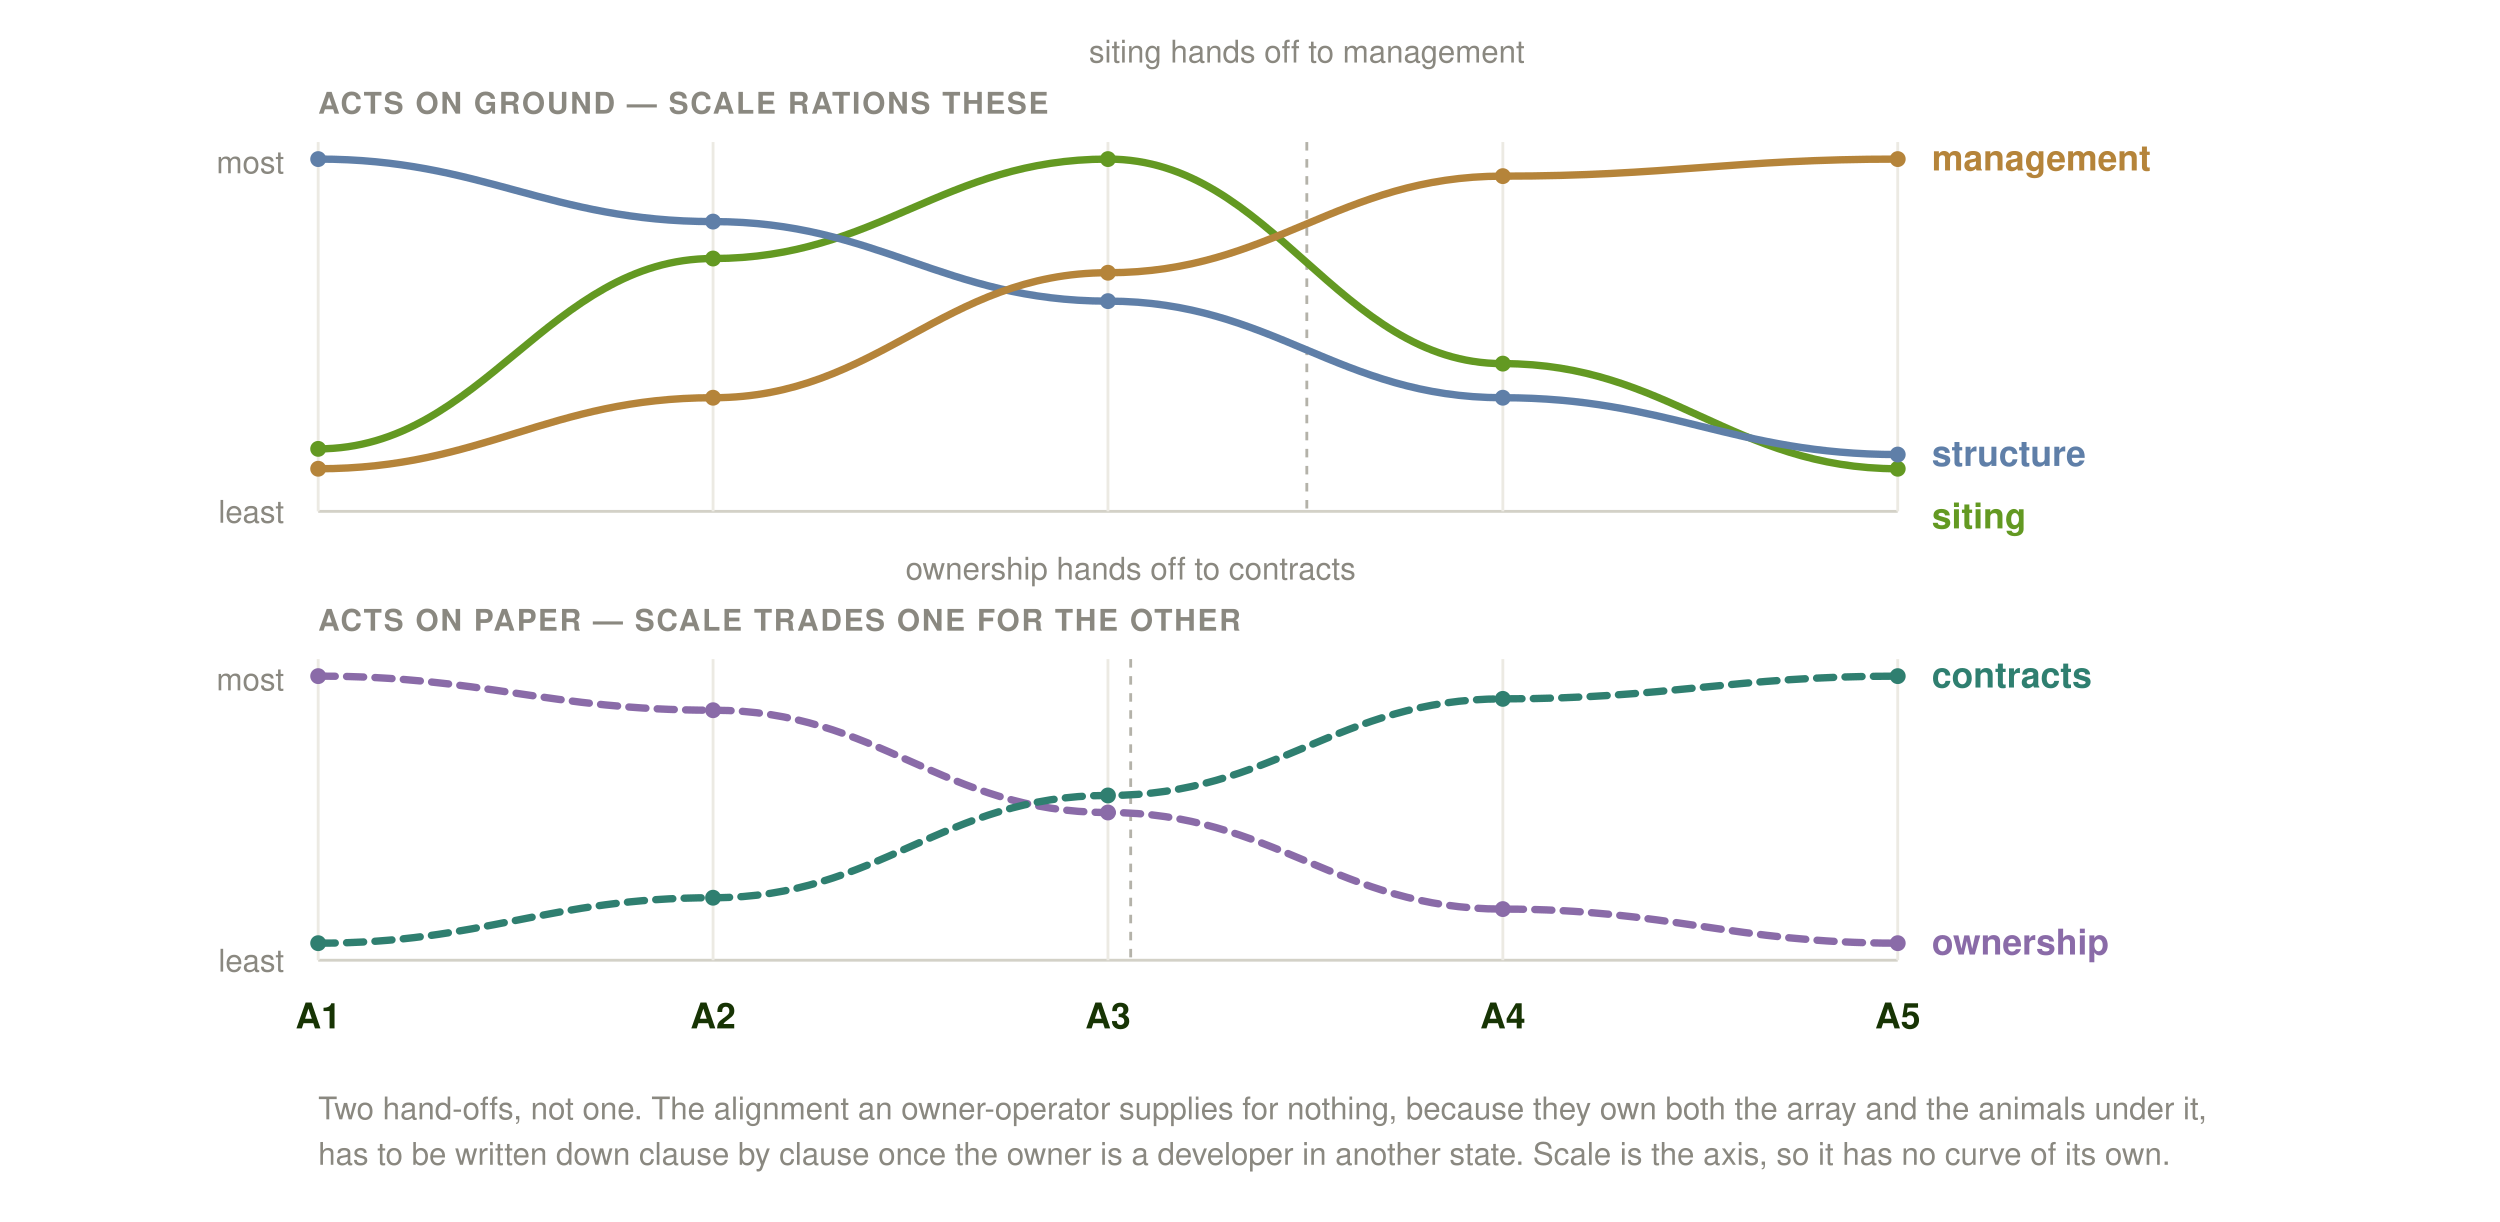
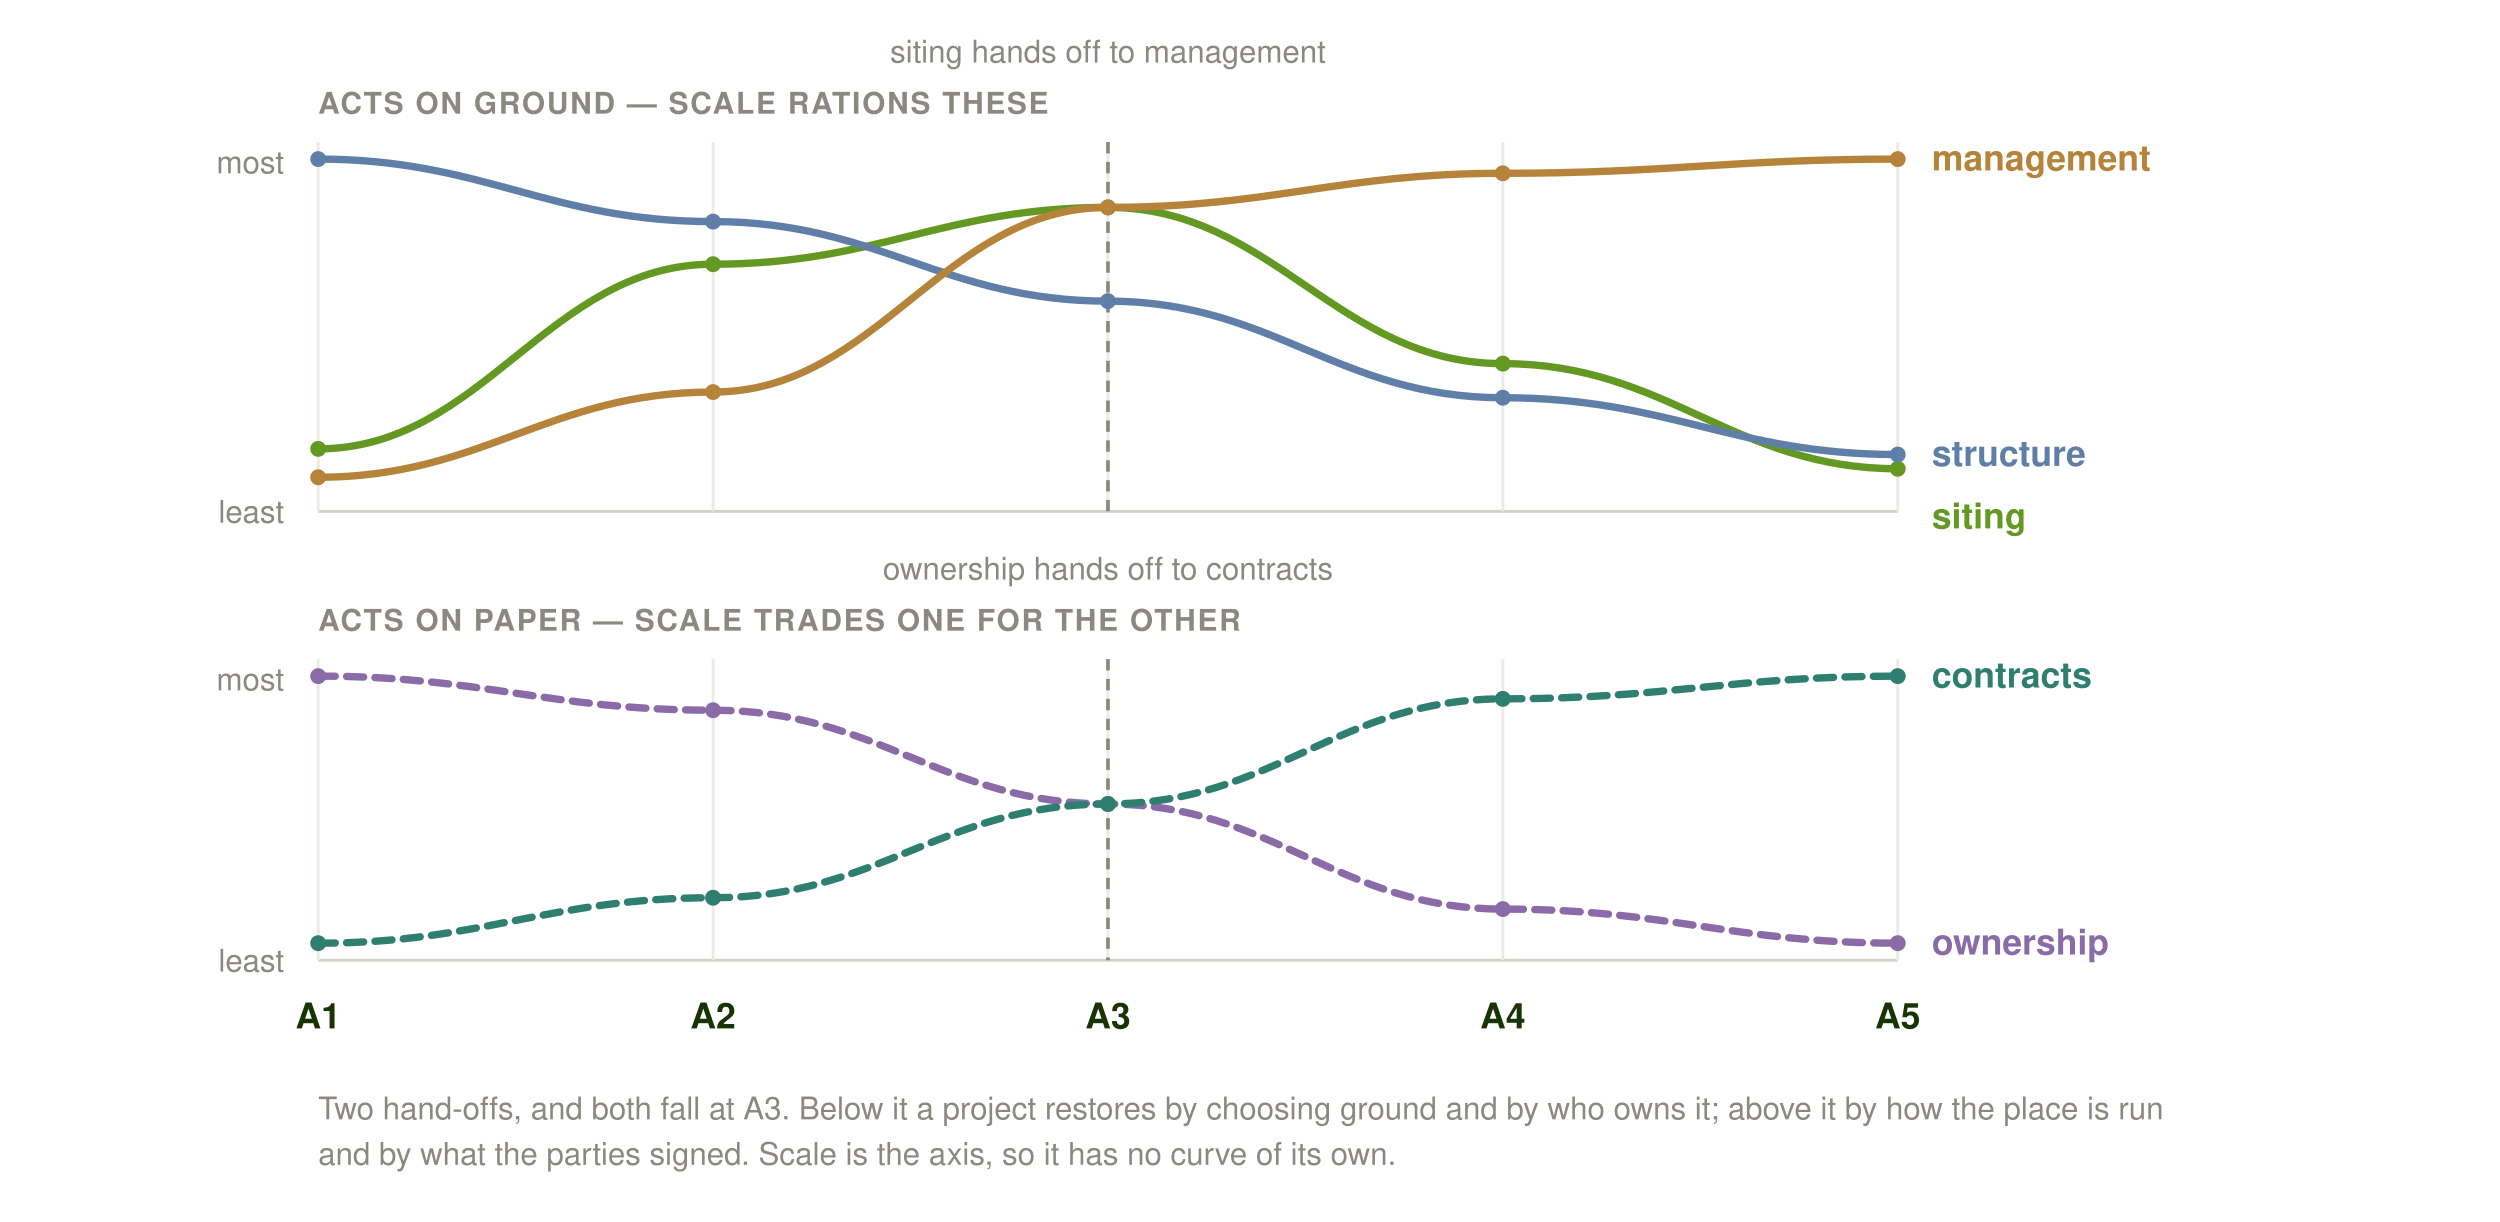
<svg xmlns="http://www.w3.org/2000/svg" width="880" height="430" viewBox="0 0 880 430" role="img">
  <style>
text{font-family:ui-sans-serif,system-ui,-apple-system,"Segoe UI",Helvetica,Arial,sans-serif}
.ax{font-size:11px;fill:#8a8880}
.zl{font-size:12.5px;font-weight:600;fill:#173404}
.cl{font-size:12.5px;font-weight:600}
.nt{font-size:11px;fill:#8a8880}
.eb{font-size:10.5px;font-weight:700;fill:#8a8880;letter-spacing:.06em}
</style>
  <text class="eb" x="112" y="40">ACTS ON GROUND — SCALE RATIONS THESE</text>
  <line x1="112" y1="180" x2="668" y2="180" stroke="#d3d1c7" stroke-width="1" />
  <text class="ax" x="100" y="61" text-anchor="end">most</text>
  <text class="ax" x="100" y="184" text-anchor="end">least</text>
  <line x1="112" y1="50" x2="112" y2="180" stroke="#eceae3" stroke-width="1" />
  <line x1="251" y1="50" x2="251" y2="180" stroke="#eceae3" stroke-width="1" />
  <line x1="390" y1="50" x2="390" y2="180" stroke="#eceae3" stroke-width="1" />
  <line x1="529" y1="50" x2="529" y2="180" stroke="#eceae3" stroke-width="1" />
  <line x1="668" y1="50" x2="668" y2="180" stroke="#eceae3" stroke-width="1" />
-   <line x1="460" y1="50" x2="460" y2="180" stroke="#b4b2a9" stroke-width="1" stroke-dasharray="3 3" />
-   <path d="M112,158 C170,158 193,91 251,91 C309,91 332,56 390,56 C448,56 471,128 529,128 C587,128 610,165 668,165" fill="none" stroke="#639922" stroke-width="2.6" stroke-linecap="round" />
+   <line x1="390" y1="50" x2="390" y2="180" stroke="#8a8880" stroke-width="1.3" stroke-dasharray="4 3" />
+   <path d="M112,158 C170,158 193,93 251,93 C309,93 332,73 390,73 C448,73 471,128 529,128 C587,128 610,165 668,165" fill="none" stroke="#639922" stroke-width="2.6" stroke-linecap="round" />
  <circle cx="112" cy="158" r="2.8" fill="#639922" />
-   <circle cx="251" cy="91" r="2.8" fill="#639922" />
-   <circle cx="390" cy="56" r="2.8" fill="#639922" />
+   <circle cx="251" cy="93" r="2.8" fill="#639922" />
+   <circle cx="390" cy="73" r="2.8" fill="#639922" />
  <circle cx="529" cy="128" r="2.8" fill="#639922" />
  <circle cx="668" cy="165" r="2.8" fill="#639922" />
  <path d="M112,56 C170,56 193,78 251,78 C309,78 332,106 390,106 C448,106 471,140 529,140 C587,140 610,160 668,160" fill="none" stroke="#5f7fa8" stroke-width="2.6" stroke-linecap="round" />
  <circle cx="112" cy="56" r="2.8" fill="#5f7fa8" />
  <circle cx="251" cy="78" r="2.8" fill="#5f7fa8" />
  <circle cx="390" cy="106" r="2.8" fill="#5f7fa8" />
  <circle cx="529" cy="140" r="2.8" fill="#5f7fa8" />
  <circle cx="668" cy="160" r="2.8" fill="#5f7fa8" />
-   <path d="M112,165 C170,165 193,140 251,140 C309,140 332,96 390,96 C448,96 471,62 529,62 C587,62 610,56 668,56" fill="none" stroke="#b5843a" stroke-width="2.6" stroke-linecap="round" />
-   <circle cx="112" cy="165" r="2.8" fill="#b5843a" />
-   <circle cx="251" cy="140" r="2.8" fill="#b5843a" />
-   <circle cx="390" cy="96" r="2.8" fill="#b5843a" />
-   <circle cx="529" cy="62" r="2.8" fill="#b5843a" />
+   <path d="M112,168 C170,168 193,138 251,138 C309,138 332,73 390,73 C448,73 471,61 529,61 C587,61 610,56 668,56" fill="none" stroke="#b5843a" stroke-width="2.6" stroke-linecap="round" />
+   <circle cx="112" cy="168" r="2.8" fill="#b5843a" />
+   <circle cx="251" cy="138" r="2.8" fill="#b5843a" />
+   <circle cx="390" cy="73" r="2.8" fill="#b5843a" />
+   <circle cx="529" cy="61" r="2.8" fill="#b5843a" />
  <circle cx="668" cy="56" r="2.8" fill="#b5843a" />
  <text class="cl" x="680" y="60" fill="#b5843a">management</text>
  <text class="cl" x="680" y="164" fill="#5f7fa8">structure</text>
  <text class="cl" x="680" y="186" fill="#639922">siting</text>
  <text class="eb" x="112" y="222">ACTS ON PAPER — SCALE TRADES ONE FOR THE OTHER</text>
  <line x1="112" y1="338" x2="668" y2="338" stroke="#d3d1c7" stroke-width="1" />
  <text class="ax" x="100" y="243" text-anchor="end">most</text>
  <text class="ax" x="100" y="342" text-anchor="end">least</text>
  <line x1="112" y1="232" x2="112" y2="338" stroke="#eceae3" stroke-width="1" />
  <line x1="251" y1="232" x2="251" y2="338" stroke="#eceae3" stroke-width="1" />
  <line x1="390" y1="232" x2="390" y2="338" stroke="#eceae3" stroke-width="1" />
  <line x1="529" y1="232" x2="529" y2="338" stroke="#eceae3" stroke-width="1" />
  <line x1="668" y1="232" x2="668" y2="338" stroke="#eceae3" stroke-width="1" />
-   <line x1="398" y1="232" x2="398" y2="338" stroke="#b4b2a9" stroke-width="1" stroke-dasharray="3 3" />
-   <path d="M112,238 C170,238 193,250 251,250 C309,250 332,286 390,286 C448,286 471,320 529,320 C587,320 610,332 668,332" fill="none" stroke="#8a6ba8" stroke-width="2.6" stroke-linecap="round" stroke-dasharray="6 4" />
+   <line x1="390" y1="232" x2="390" y2="338" stroke="#8a8880" stroke-width="1.3" stroke-dasharray="4 3" />
+   <path d="M112,238 C170,238 193,250 251,250 C309,250 332,283 390,283 C448,283 471,320 529,320 C587,320 610,332 668,332" fill="none" stroke="#8a6ba8" stroke-width="2.6" stroke-linecap="round" stroke-dasharray="6 4" />
  <circle cx="112" cy="238" r="2.8" fill="#8a6ba8" />
  <circle cx="251" cy="250" r="2.8" fill="#8a6ba8" />
-   <circle cx="390" cy="286" r="2.8" fill="#8a6ba8" />
+   <circle cx="390" cy="283" r="2.8" fill="#8a6ba8" />
  <circle cx="529" cy="320" r="2.8" fill="#8a6ba8" />
  <circle cx="668" cy="332" r="2.8" fill="#8a6ba8" />
-   <path d="M112,332 C170,332 193,316 251,316 C309,316 332,280 390,280 C448,280 471,246 529,246 C587,246 610,238 668,238" fill="none" stroke="#2f7f70" stroke-width="2.6" stroke-linecap="round" stroke-dasharray="6 4" />
+   <path d="M112,332 C170,332 193,316 251,316 C309,316 332,283 390,283 C448,283 471,246 529,246 C587,246 610,238 668,238" fill="none" stroke="#2f7f70" stroke-width="2.6" stroke-linecap="round" stroke-dasharray="6 4" />
  <circle cx="112" cy="332" r="2.8" fill="#2f7f70" />
  <circle cx="251" cy="316" r="2.8" fill="#2f7f70" />
-   <circle cx="390" cy="280" r="2.8" fill="#2f7f70" />
+   <circle cx="390" cy="283" r="2.8" fill="#2f7f70" />
  <circle cx="529" cy="246" r="2.8" fill="#2f7f70" />
  <circle cx="668" cy="238" r="2.8" fill="#2f7f70" />
  <text class="cl" x="680" y="242" fill="#2f7f70">contracts</text>
  <text class="cl" x="680" y="336" fill="#8a6ba8">ownership</text>
-   <text class="nt" x="460" y="22" text-anchor="middle">siting hands off to management</text>
-   <text class="nt" x="398" y="204" text-anchor="middle">ownership hands off to contracts</text>
+   <text class="nt" x="390" y="22" text-anchor="middle">siting hands off to management</text>
+   <text class="nt" x="390" y="204" text-anchor="middle">ownership hands off to contracts</text>
  <text class="zl" x="112" y="362" text-anchor="middle">A1</text>
  <text class="zl" x="251" y="362" text-anchor="middle">A2</text>
-   <text class="zl" x="390" y="362" text-anchor="middle">A3</text>
+   <text class="zl" x="390" y="362" text-anchor="middle" font-size="14.5px">A3</text>
  <text class="zl" x="529" y="362" text-anchor="middle">A4</text>
  <text class="zl" x="668" y="362" text-anchor="middle">A5</text>
-   <text class="nt" x="112" y="394">Two hand-offs, not one. The alignment an owner-operator supplies for nothing, because they own both the array and the animals under it,</text>
-   <text class="nt" x="112" y="410">has to be written down clause by clause once the owner is a developer in another state. Scale is the axis, so it has no curve of its own.</text>
+   <text class="nt" x="112" y="394">Two hand-offs, and both fall at A3. Below it a project restores by choosing ground and by who owns it; above it by how the place is run</text>
+   <text class="nt" x="112" y="410">and by what the parties signed. Scale is the axis, so it has no curve of its own.</text>
</svg>
